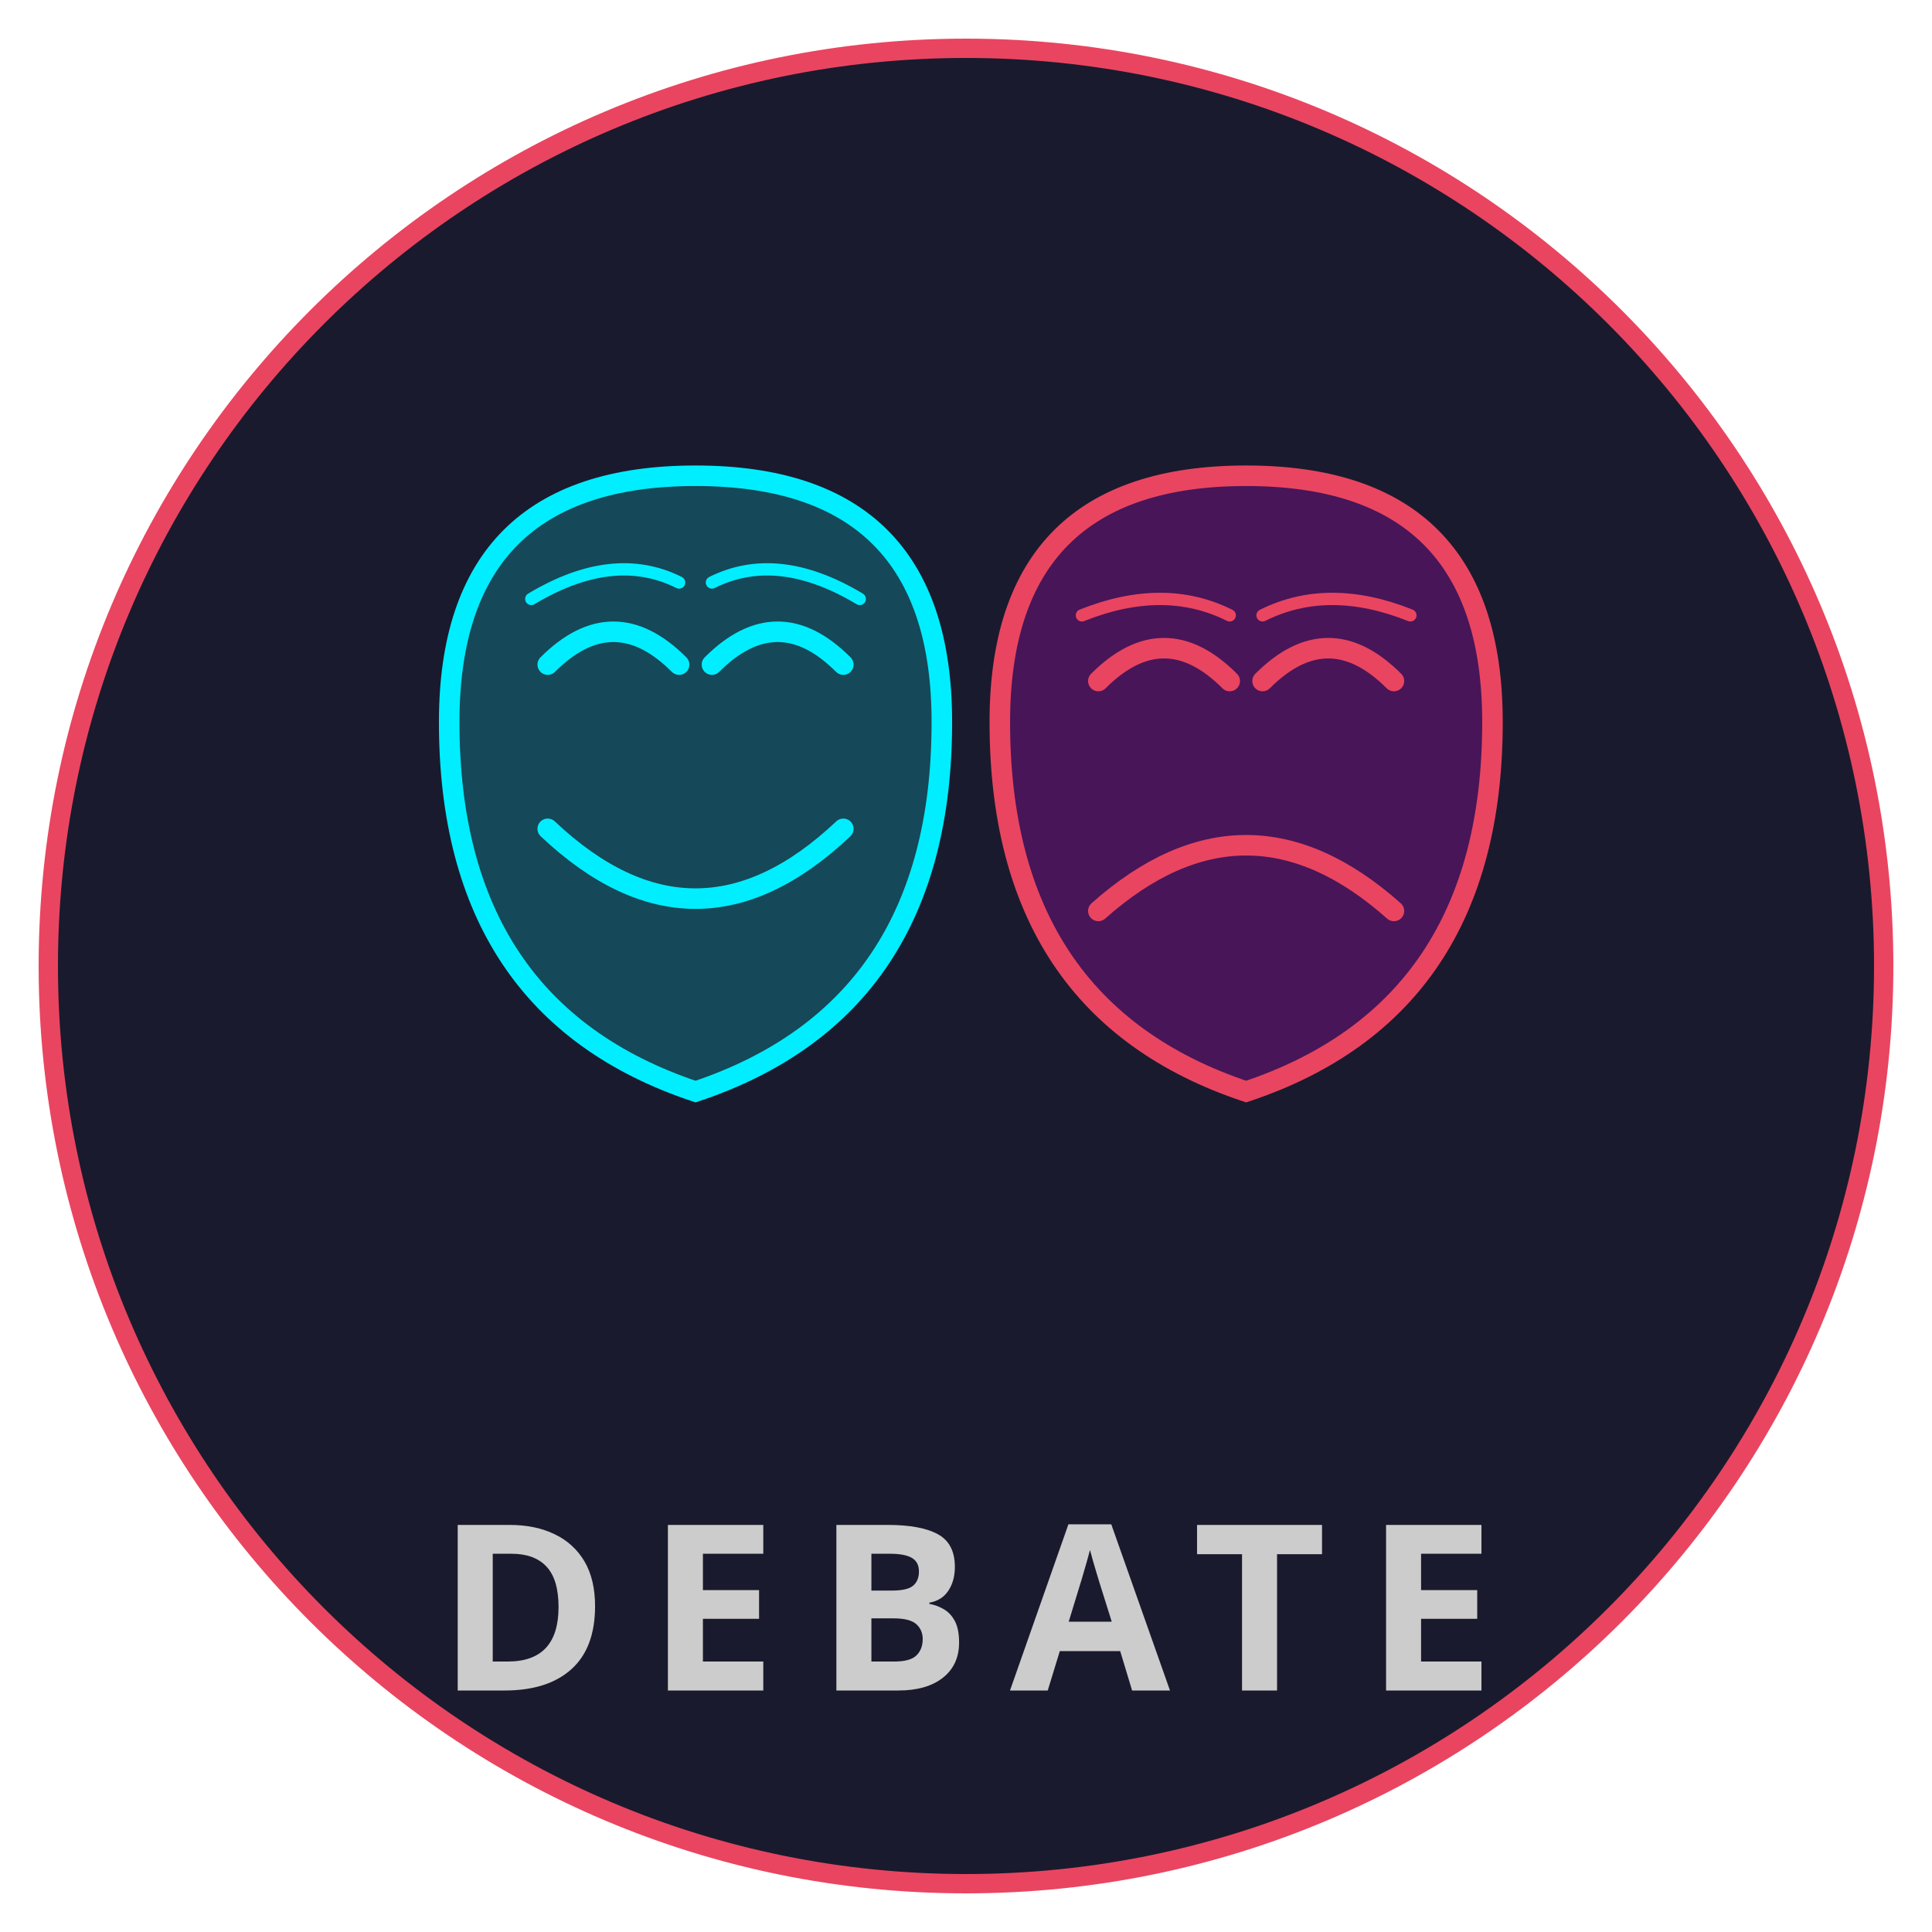
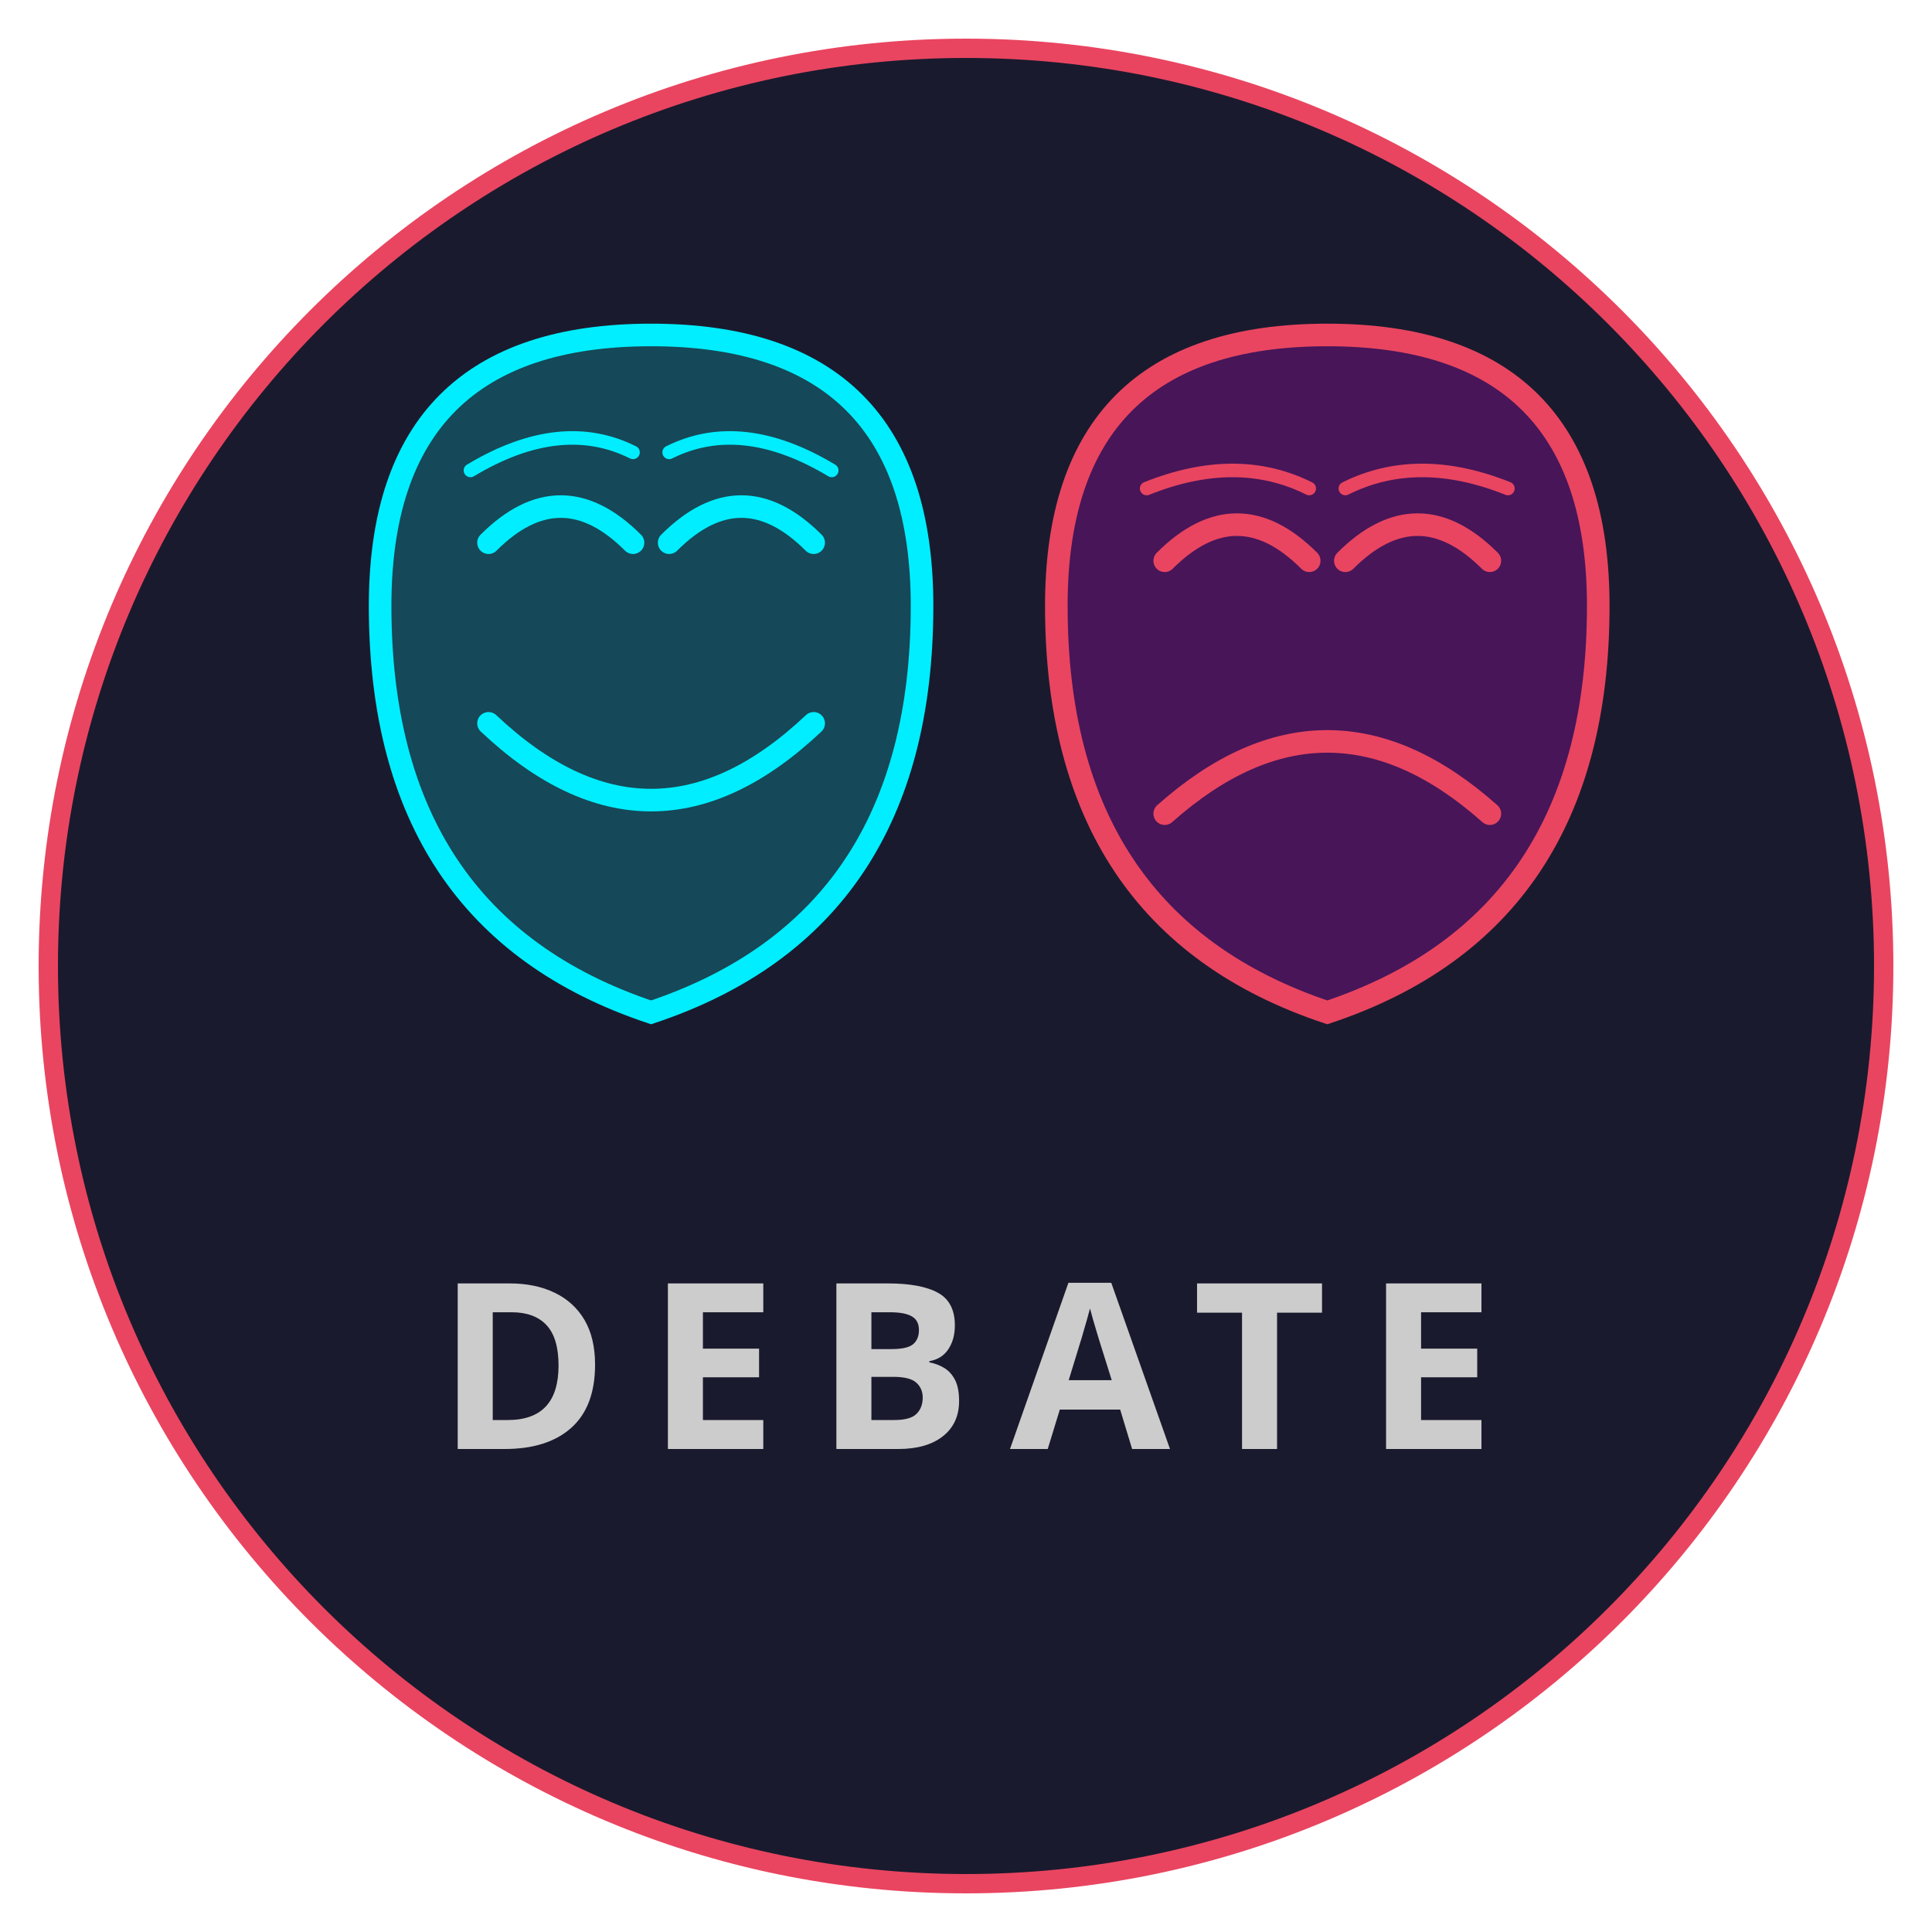
<svg xmlns="http://www.w3.org/2000/svg" viewBox="0 0 200 200" width="200" height="200">
  <circle cx="100" cy="100" r="95" fill="#1a1a2e" stroke="#e94560" stroke-width="2" />
-   <g transform="translate(38, 45) scale(0.85)">
+   <g transform="translate(30, 30) scale(0.935)">
    <path d="M10,35 Q10,5 40,5 Q70,5 70,35 Q70,70 40,80 Q10,70 10,35Z" fill="#0ff3" stroke="#0ef" stroke-width="2.5" />
    <path d="M22,28 Q30,20 38,28" fill="none" stroke="#0ef" stroke-width="2.5" stroke-linecap="round" />
    <path d="M42,28 Q50,20 58,28" fill="none" stroke="#0ef" stroke-width="2.5" stroke-linecap="round" />
    <path d="M22,48 Q40,65 58,48" fill="none" stroke="#0ef" stroke-width="2.5" stroke-linecap="round" />
    <path d="M20,20 Q30,14 38,18" fill="none" stroke="#0ef" stroke-width="1.5" stroke-linecap="round" />
    <path d="M42,18 Q50,14 60,20" fill="none" stroke="#0ef" stroke-width="1.5" stroke-linecap="round" />
  </g>
-   <g transform="translate(95, 45) scale(0.85)">
+   <g transform="translate(100, 30) scale(0.935)">
    <path d="M10,35 Q10,5 40,5 Q70,5 70,35 Q70,70 40,80 Q10,70 10,35Z" fill="#f0f3" stroke="#e94560" stroke-width="2.5" />
    <path d="M22,30 Q30,22 38,30" fill="none" stroke="#e94560" stroke-width="2.5" stroke-linecap="round" />
    <path d="M42,30 Q50,22 58,30" fill="none" stroke="#e94560" stroke-width="2.5" stroke-linecap="round" />
    <path d="M22,58 Q40,42 58,58" fill="none" stroke="#e94560" stroke-width="2.5" stroke-linecap="round" />
    <path d="M20,22 Q30,18 38,22" fill="none" stroke="#e94560" stroke-width="1.5" stroke-linecap="round" />
    <path d="M42,22 Q50,18 60,22" fill="none" stroke="#e94560" stroke-width="1.5" stroke-linecap="round" />
  </g>
-   <text x="100" y="175" text-anchor="middle" font-family="sans-serif" font-size="24" font-weight="bold" fill="#ccc" letter-spacing="4">DEBATE</text>
+   <text x="100" y="150" text-anchor="middle" font-family="sans-serif" font-size="24" font-weight="bold" fill="#ccc" letter-spacing="4">DEBATE</text>
</svg>
